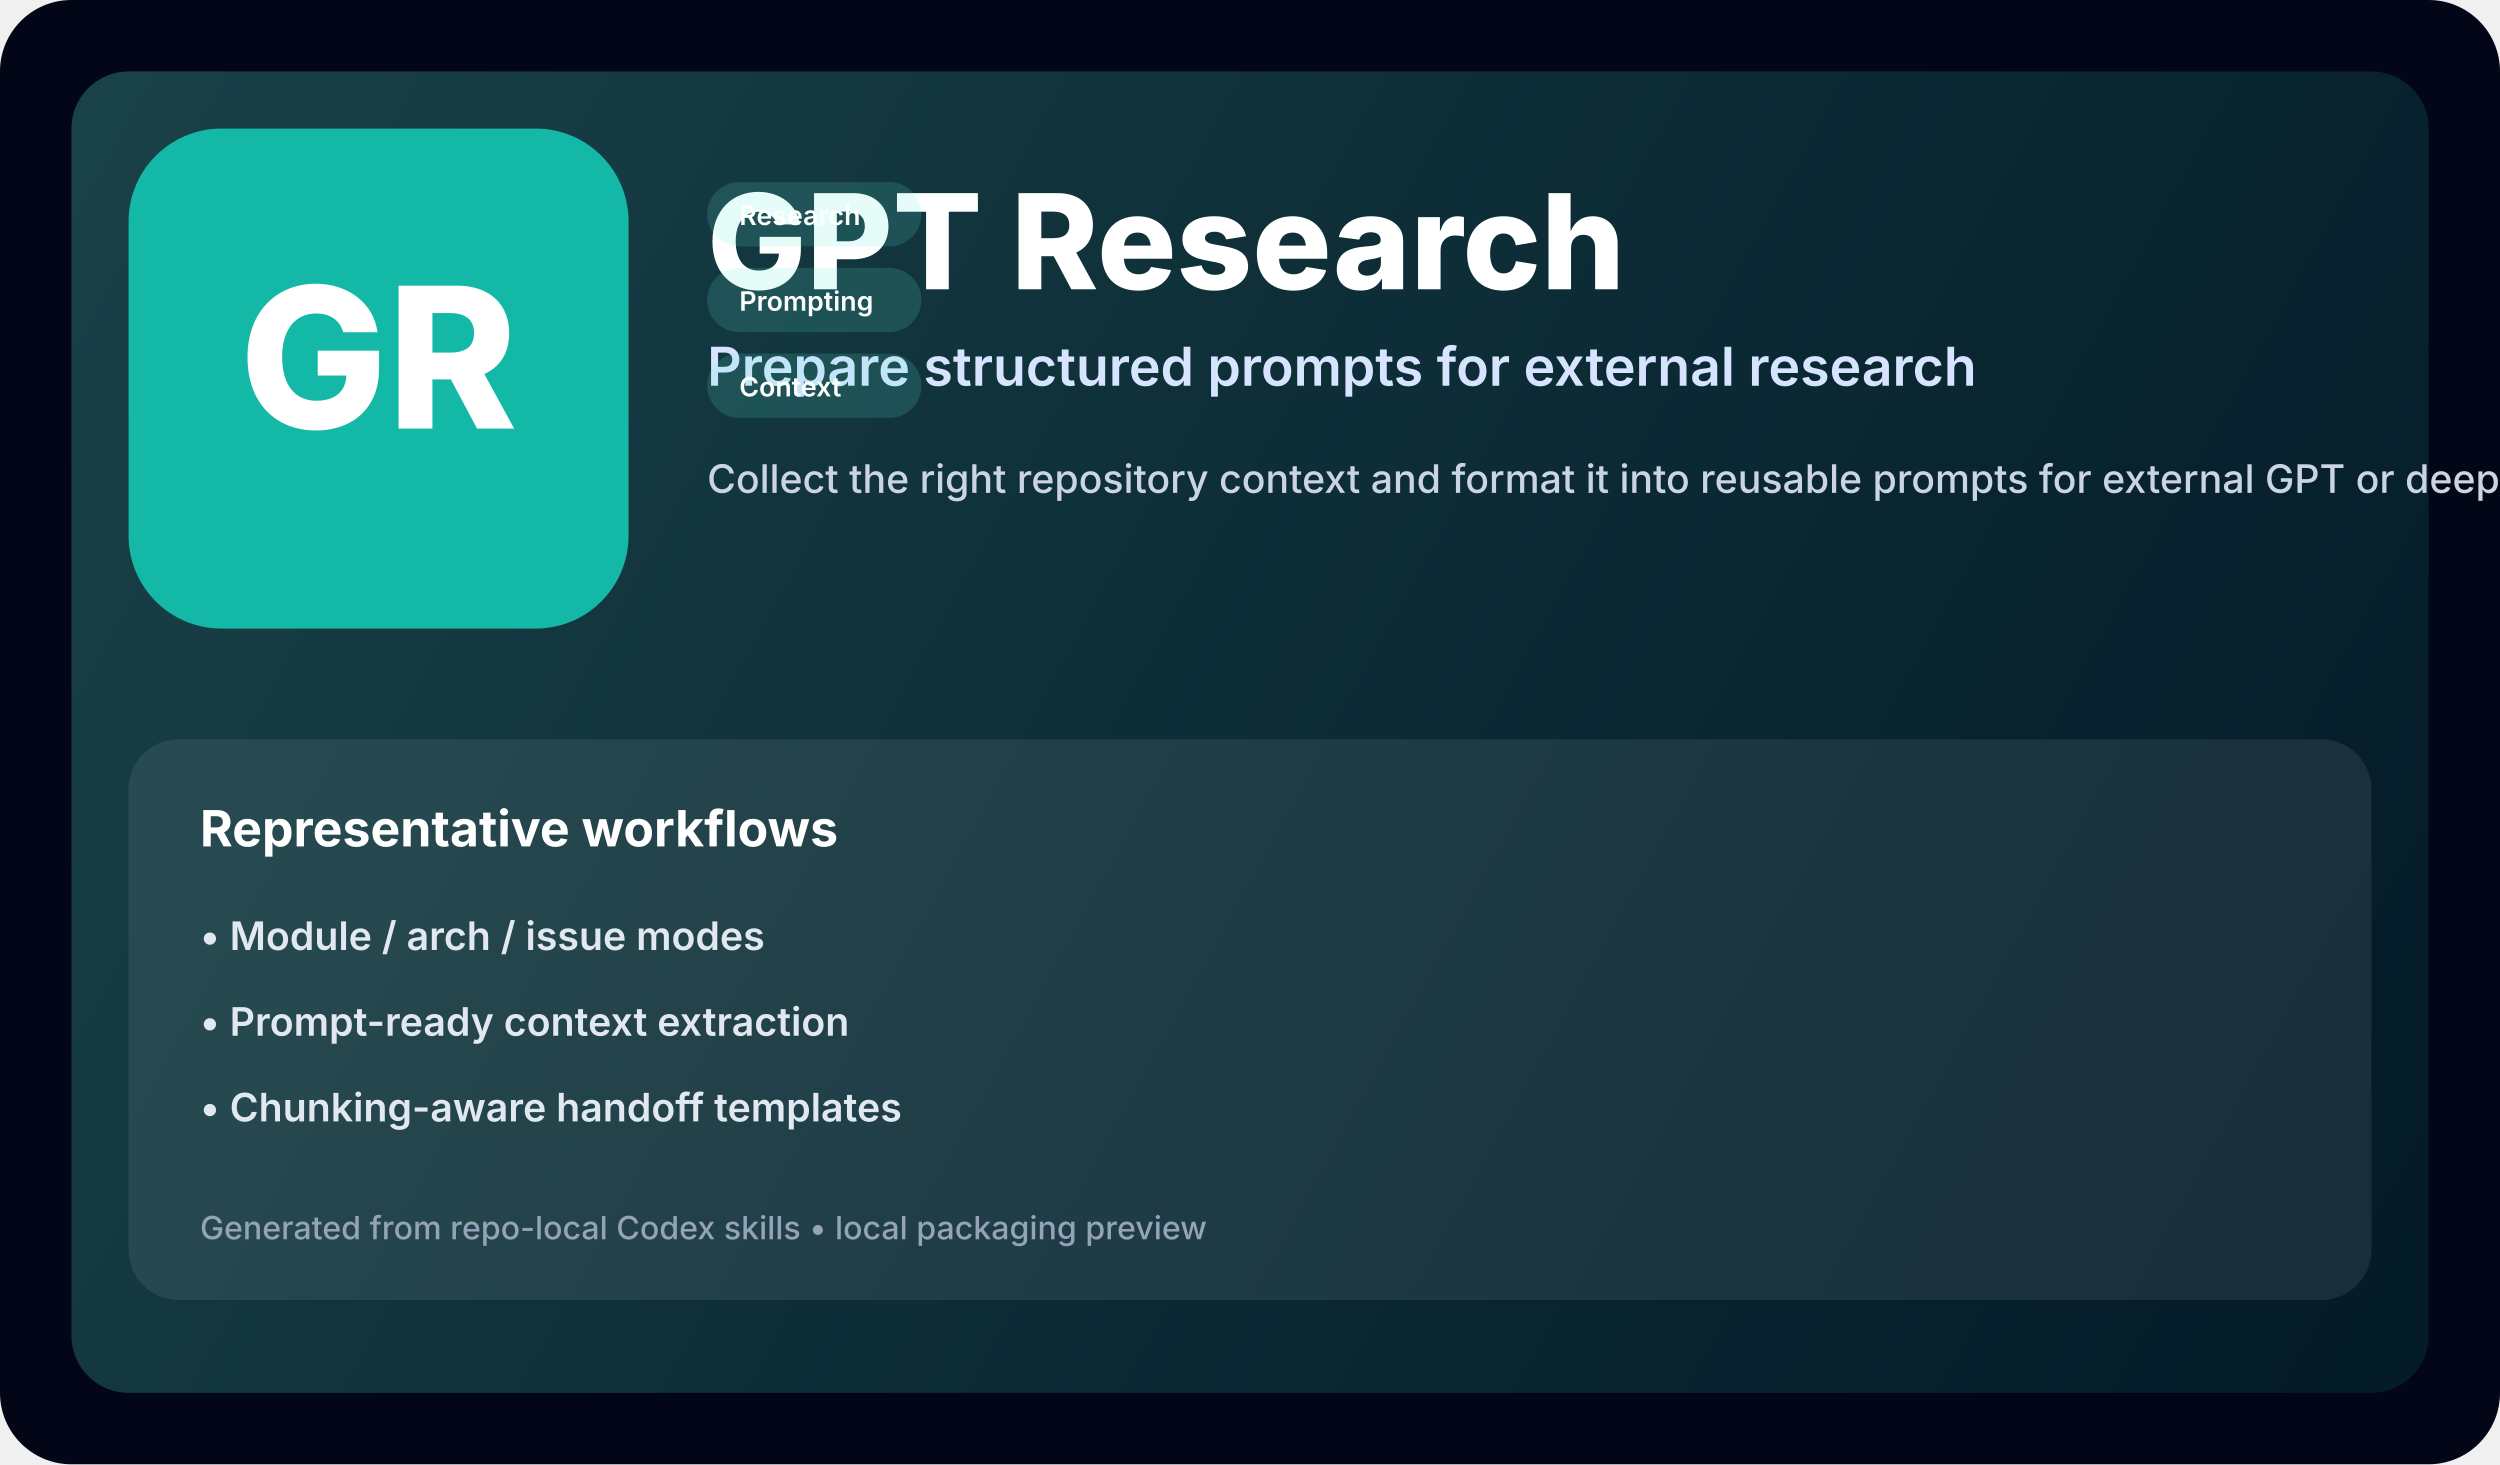
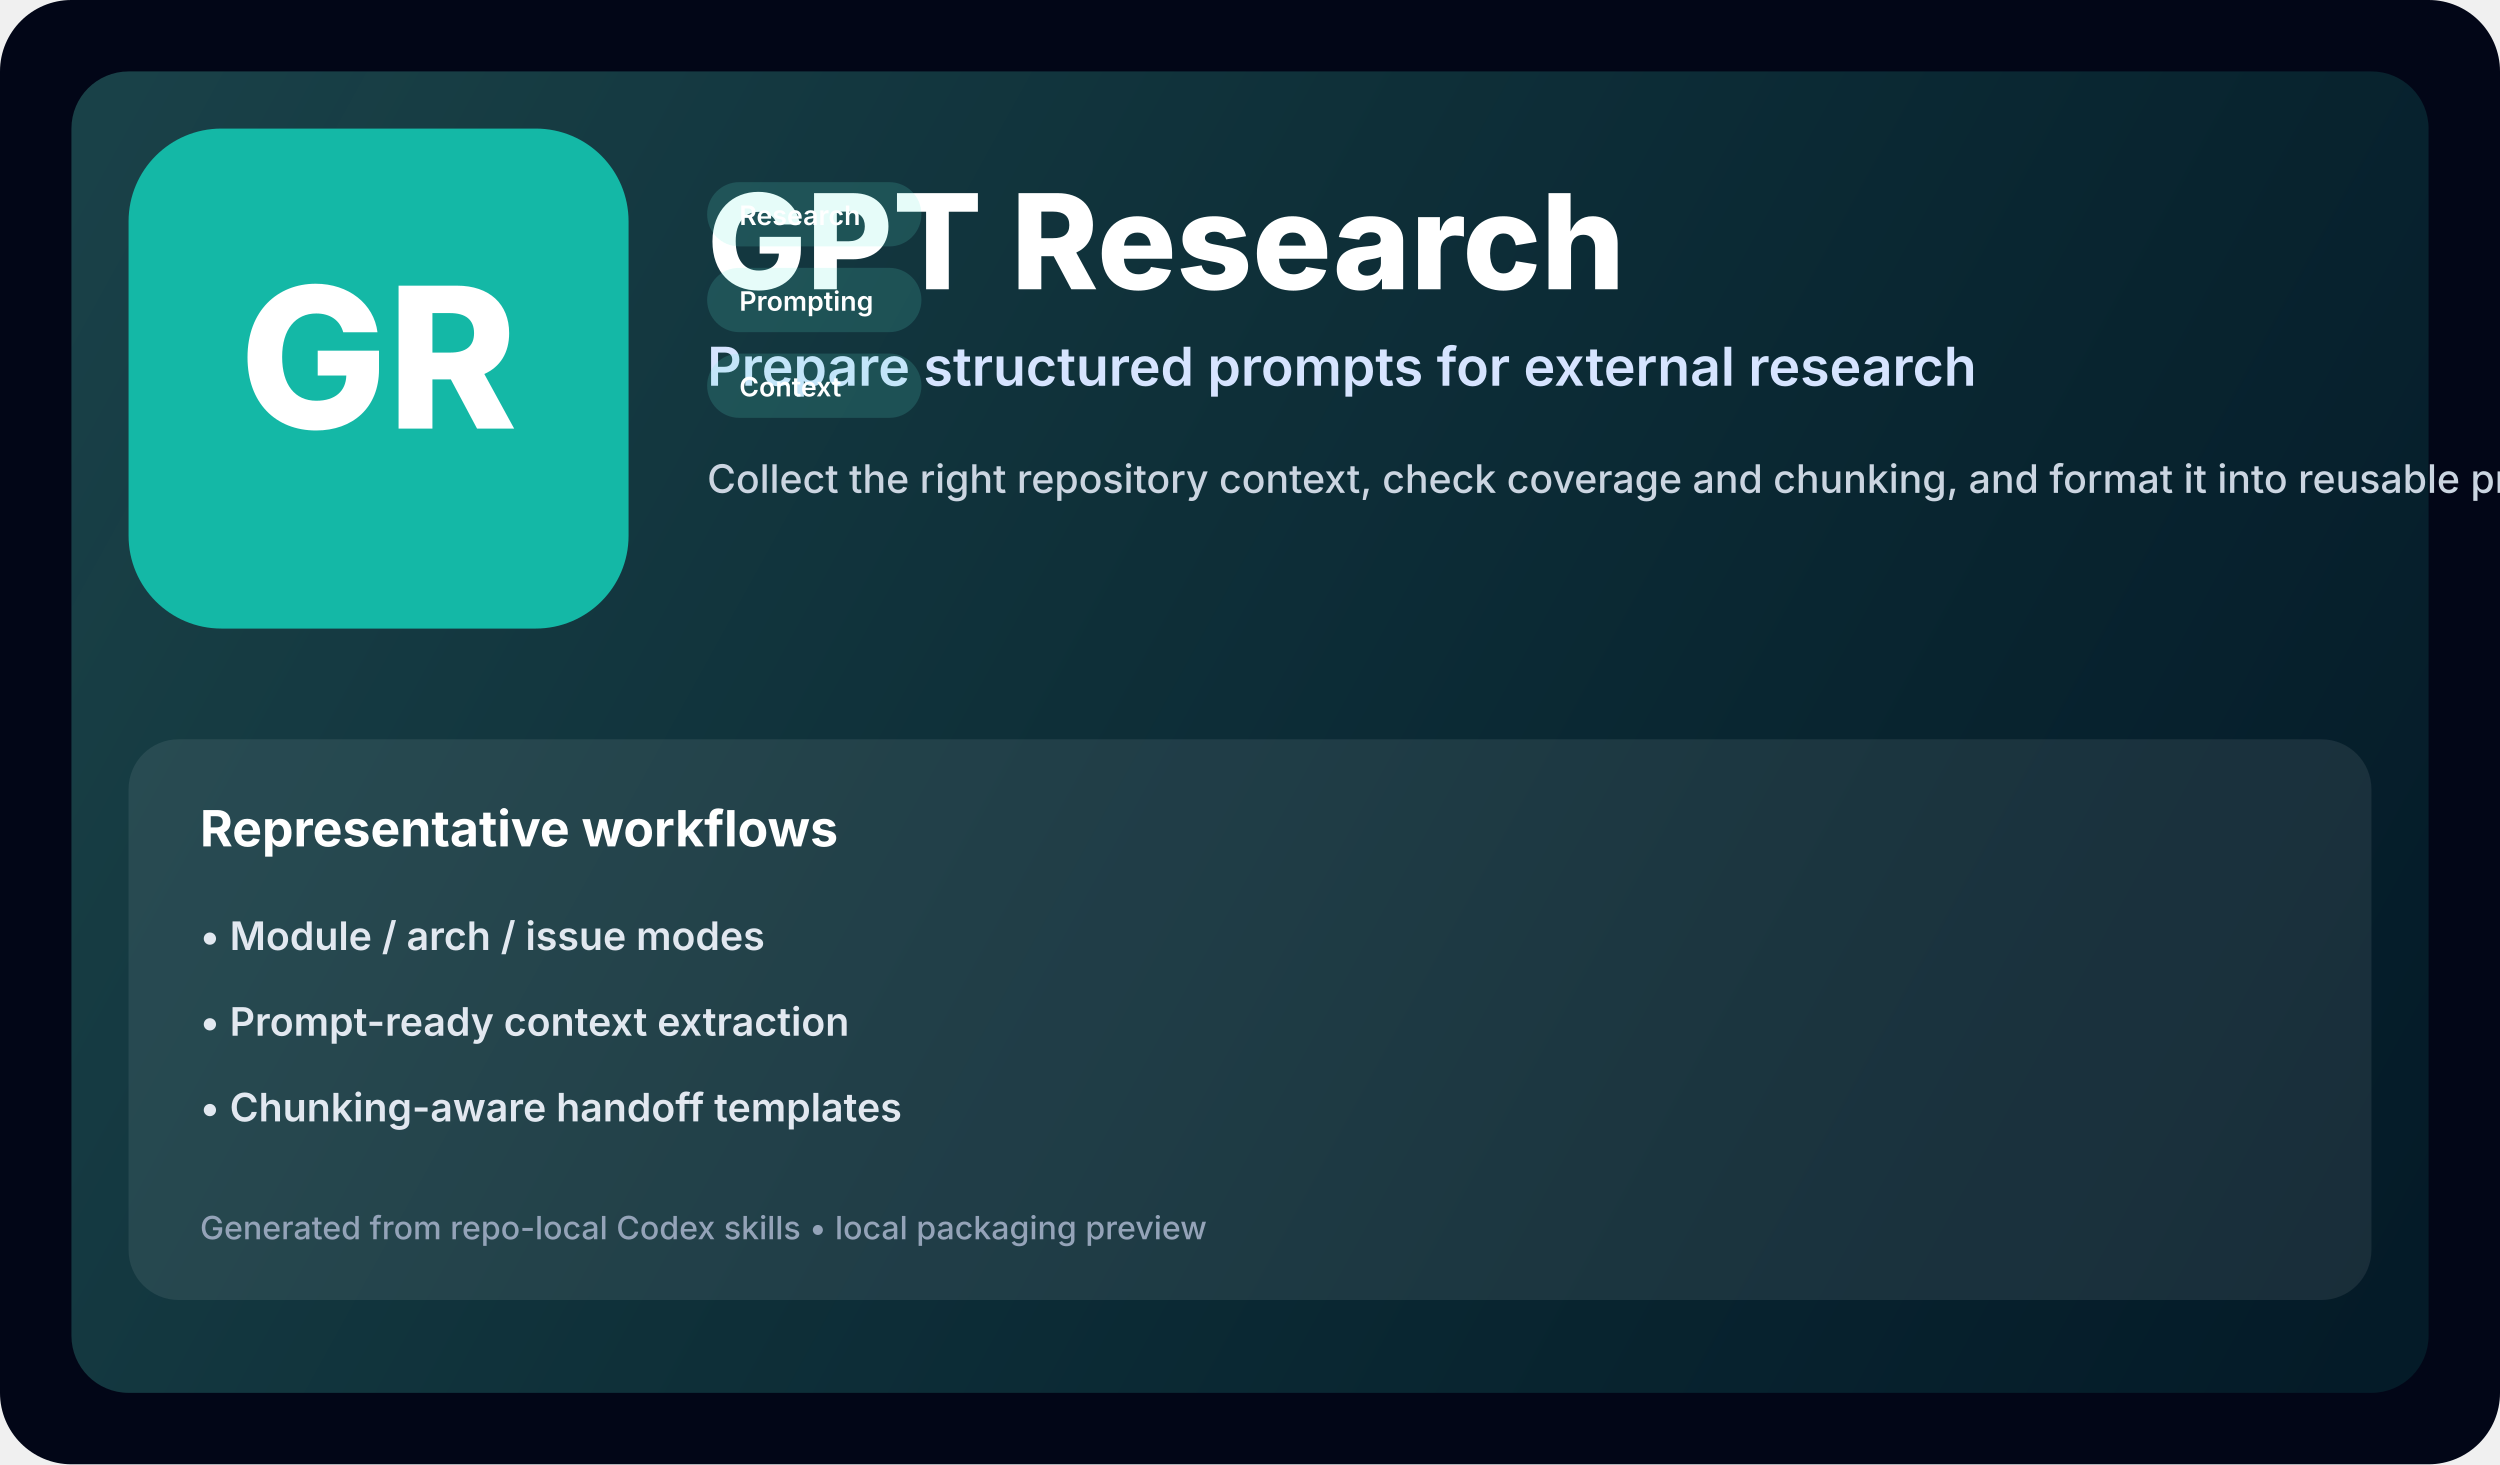
<svg xmlns="http://www.w3.org/2000/svg" width="1400" height="820" viewBox="0 0 1400 820" fill="none">
  <defs>
    <linearGradient id="panel" x1="64" y1="64" x2="1320" y2="756" gradientUnits="userSpaceOnUse">
      <stop stop-color="#5EEAD4" stop-opacity="0.26" />
      <stop offset="1" stop-color="#14B8A6" stop-opacity="0.12" />
    </linearGradient>
  </defs>
  <rect width="1400" height="820" rx="40" fill="#020617" />
  <rect x="40" y="40" width="1320" height="740" rx="32" fill="url(#panel)" />
  <rect x="72" y="72" width="280" height="280" rx="52" fill="#14B8A6" />
  <text x="212" y="240" text-anchor="middle" font-family="Inter, SF Pro Display, Arial, sans-serif" font-size="110" font-weight="800" fill="white">GR</text>
  <text x="396" y="162" font-family="Inter, SF Pro Display, Arial, sans-serif" font-size="74" font-weight="800" fill="white">GPT Research</text>
  <text x="396" y="216" font-family="Inter, SF Pro Display, Arial, sans-serif" font-size="30" font-weight="600" fill="#D6E4FF">Prepare structured prompts for external research</text>
-   <text x="396" y="276" font-family="Inter, SF Pro Display, Arial, sans-serif" font-size="22" font-weight="500" fill="#CBD5E1">Collect the right repository context and format it into reusable prompts for external GPT or deep research workflows.</text>
+   <text x="396" y="276" font-family="Inter, SF Pro Display, Arial, sans-serif" font-size="22" font-weight="500" fill="#CBD5E1">Collect the right repository context, check coverage and chunking, and format it into reusable prompts for external GPT or deep research workflows.</text>
  <rect x="396" y="102" width="120" height="36" rx="18" fill="#5EEAD4" fill-opacity="0.16" />
  <text x="414" y="126" font-family="Inter, SF Pro Display, Arial, sans-serif" font-size="15" font-weight="600" fill="white">Research</text>
  <rect x="396" y="150" width="120" height="36" rx="18" fill="#5EEAD4" fill-opacity="0.16" />
  <text x="414" y="174" font-family="Inter, SF Pro Display, Arial, sans-serif" font-size="15" font-weight="600" fill="white">Prompting</text>
  <rect x="396" y="198" width="120" height="36" rx="18" fill="#5EEAD4" fill-opacity="0.16" />
  <text x="414" y="222" font-family="Inter, SF Pro Display, Arial, sans-serif" font-size="15" font-weight="600" fill="white">Context</text>
  <rect x="72" y="414" width="1256" height="314" rx="28" fill="white" fill-opacity="0.08" />
  <text x="112" y="474" font-family="Inter, SF Pro Display, Arial, sans-serif" font-size="28" font-weight="700" fill="white">Representative workflows</text>
  <text x="112" y="532" font-family="Inter, SF Pro Display, Arial, sans-serif" font-size="22" font-weight="600" fill="#E2E8F0">• Module / arch / issue modes</text>
  <text x="112" y="580" font-family="Inter, SF Pro Display, Arial, sans-serif" font-size="22" font-weight="600" fill="#E2E8F0">• Prompt-ready context extraction</text>
  <text x="112" y="628" font-family="Inter, SF Pro Display, Arial, sans-serif" font-size="22" font-weight="600" fill="#E2E8F0">• Chunking-aware handoff templates</text>
  <text x="112" y="694" font-family="Inter, SF Pro Display, Arial, sans-serif" font-size="18" font-weight="500" fill="#94A3B8">Generated from repo-local Codex skills • local packaging preview</text>
</svg>
